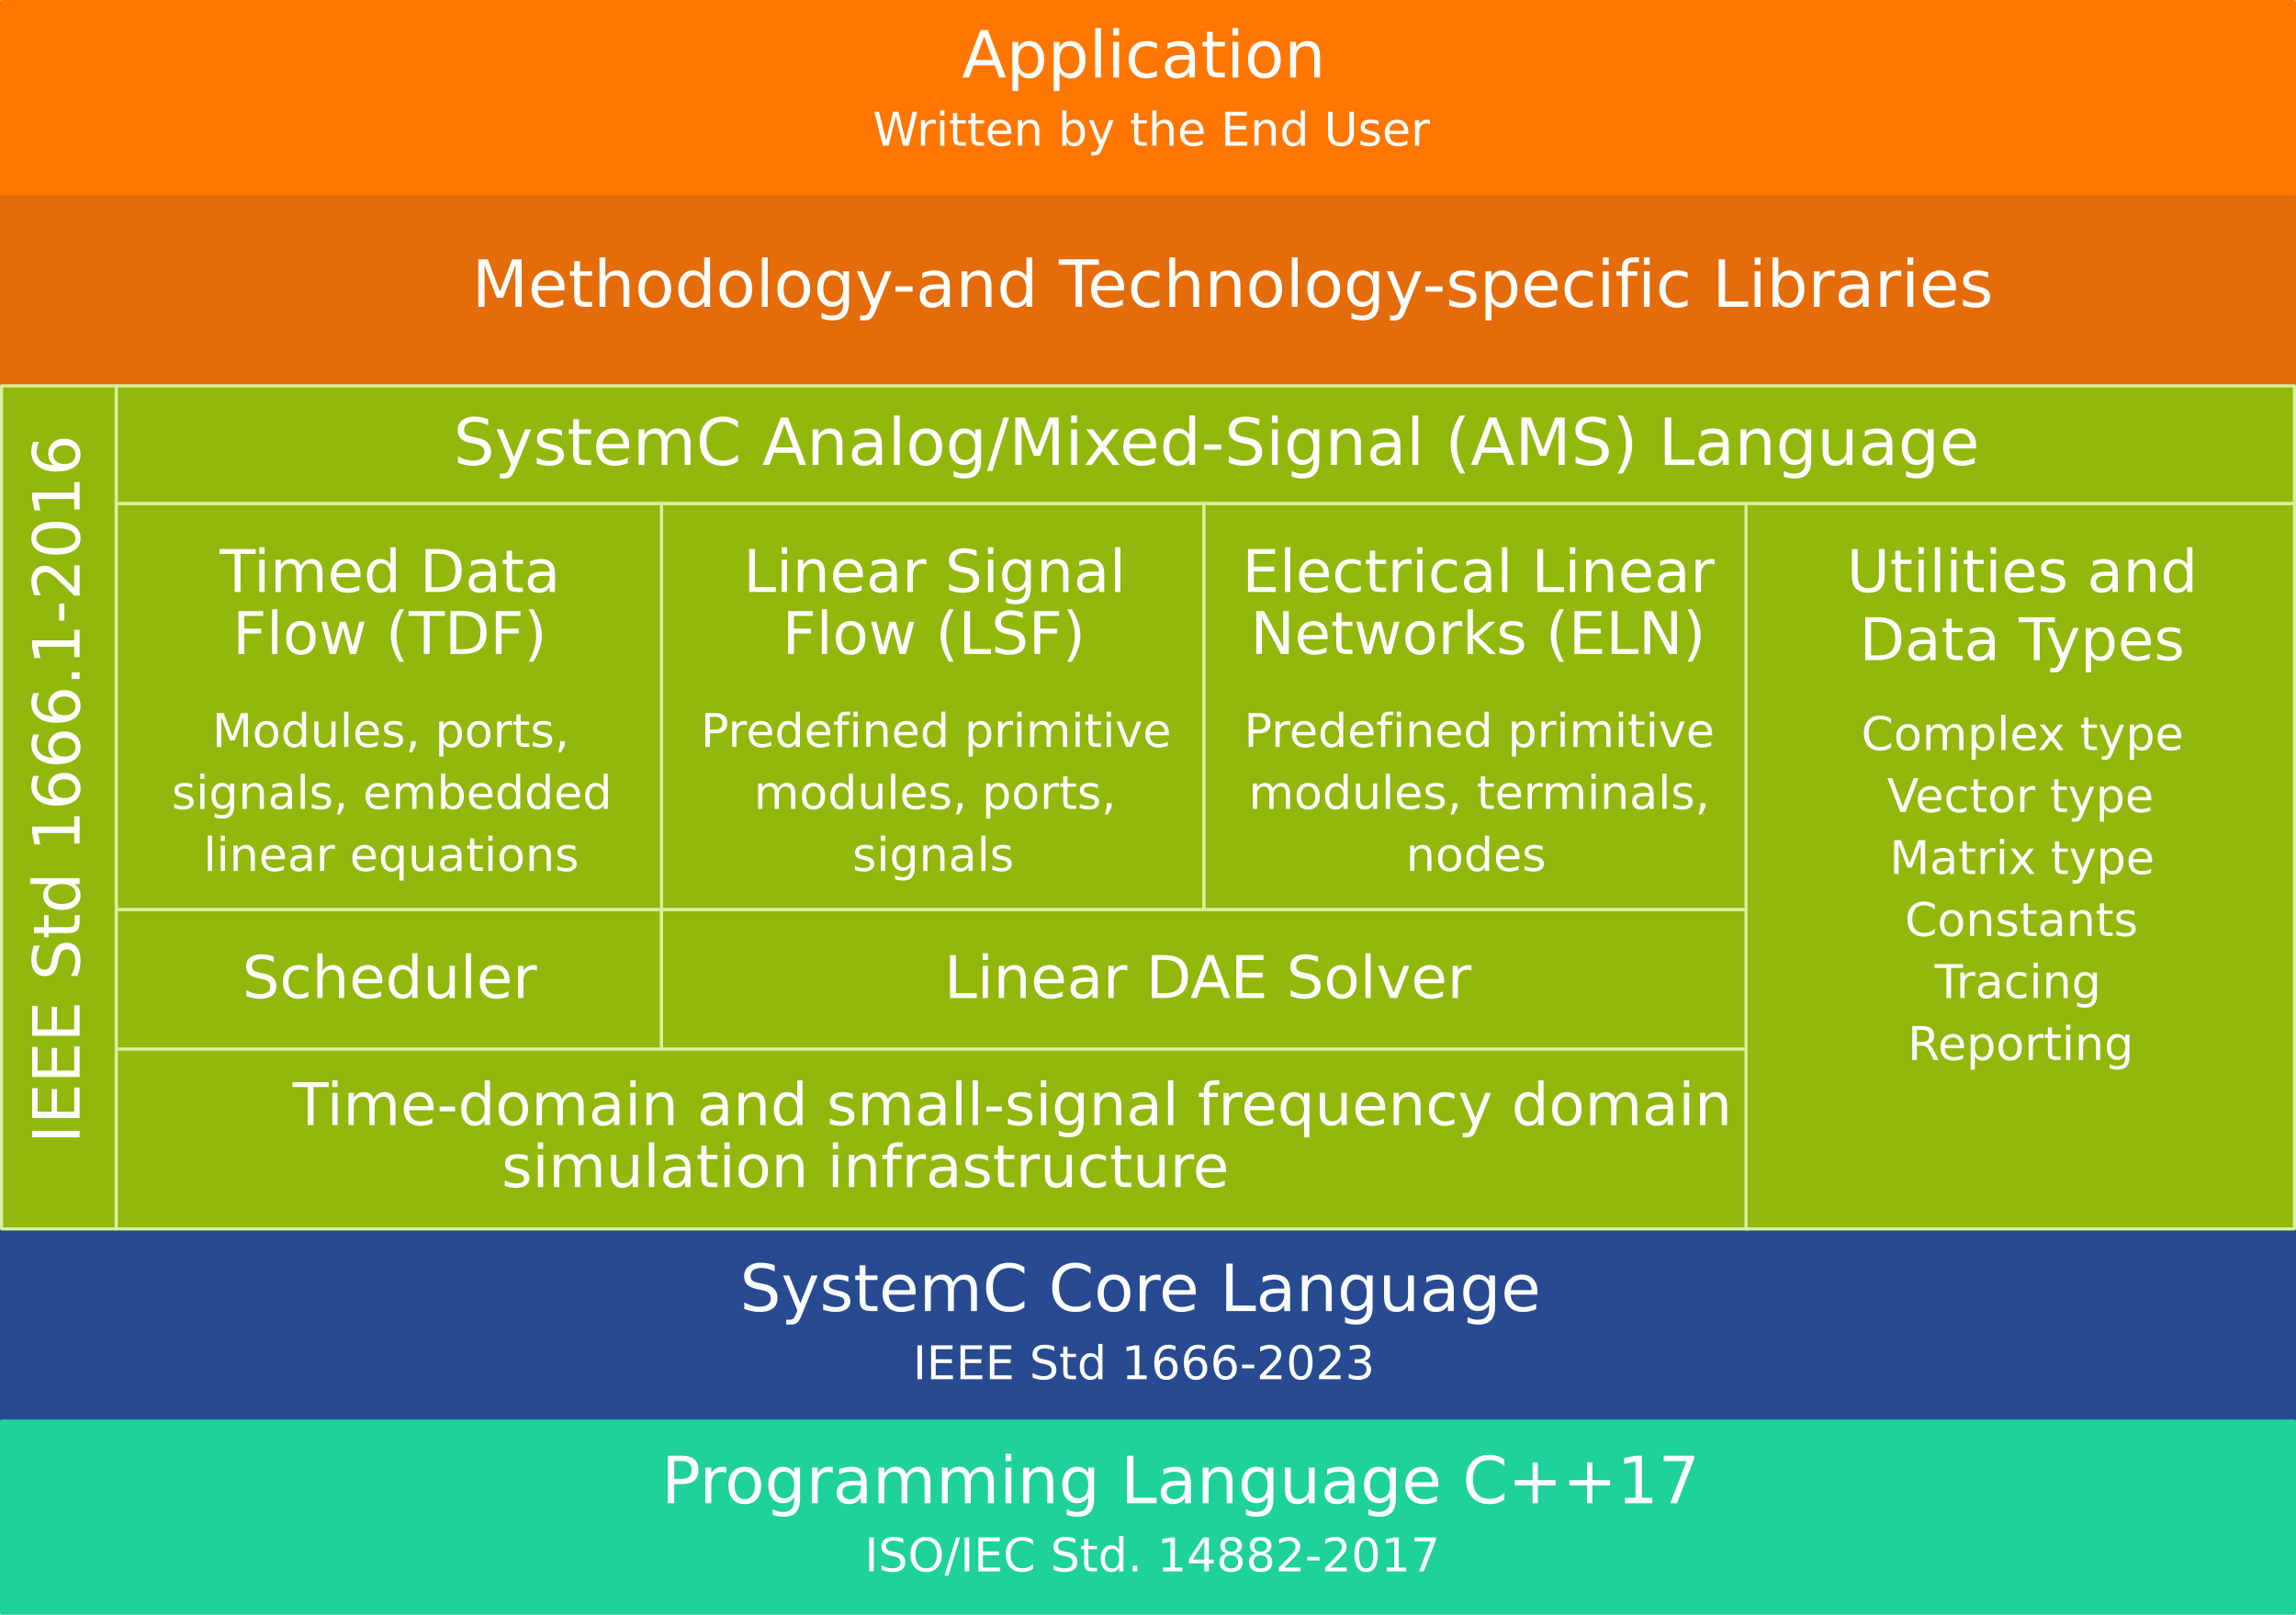
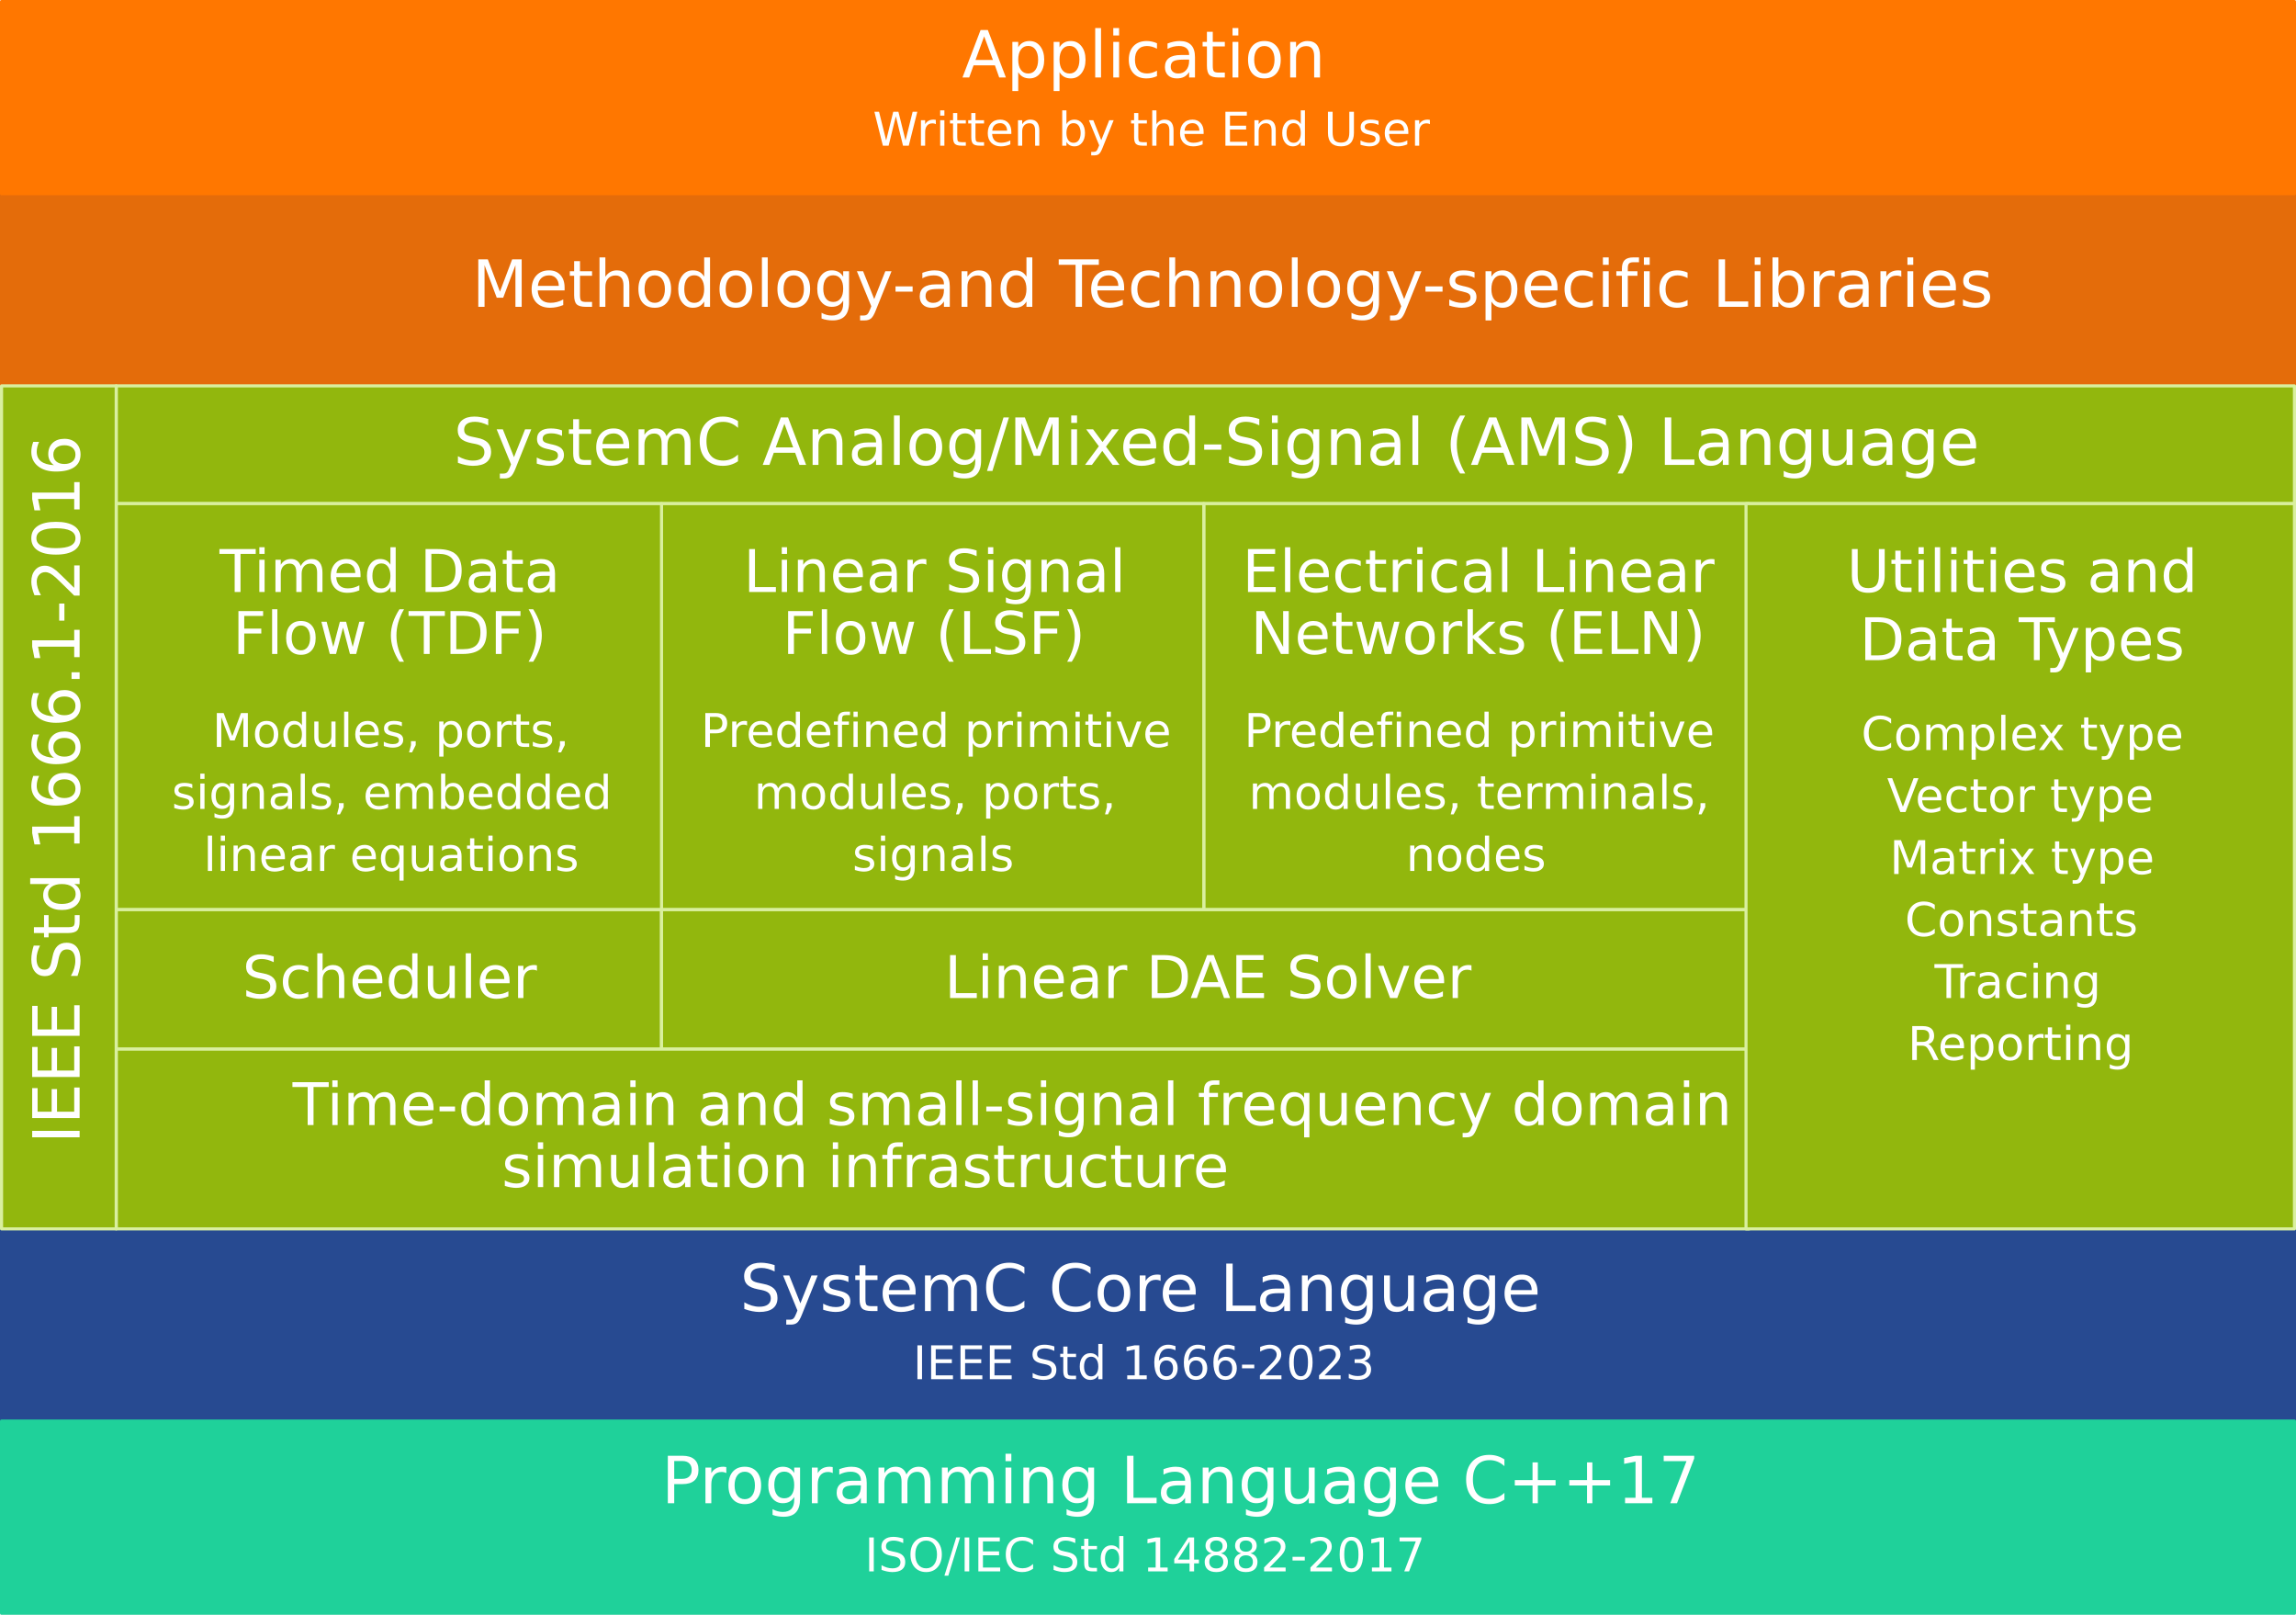
<svg xmlns="http://www.w3.org/2000/svg" width="741" height="521" overflow="hidden" version="1.1" id="svg145" style="overflow:hidden">
  <defs id="defs5">
    <clipPath id="clip0">
      <rect x="0" y="0" width="960" height="768" id="rect2" />
    </clipPath>
  </defs>
  <g clip-path="url(#clip0)" id="g143" transform="translate(-110,-135)">
    <rect x="110.5" y="197.5" width="740" height="77" stroke-miterlimit="10" id="rect9" style="fill:#e46c0a;stroke:#e46c0a;stroke-linejoin:round;stroke-miterlimit:10" />
    <text font-weight="400" font-size="21" transform="translate(227.302,234)" id="text19" style="font-weight:400;font-size:21px;font-family:'DejaVu Sans', 'DejaVu Sans_MSFontService', sans-serif;fill:#ffffff">
      <tspan font-size="21" x="35" y="0" id="tspan11" style="font-size:21px">Methodology-and Technology-specific Libraries</tspan>
    </text>
    <rect x="147.5" y="259.5" width="703" height="38" stroke-miterlimit="10" id="rect21" style="fill:#92b70d;stroke:#d9ef9f;stroke-linejoin:round;stroke-miterlimit:10" />
    <text font-weight="400" font-size="21" transform="translate(248.333,285)" id="text27" style="font-weight:400;font-size:21px;font-family:'DejaVu Sans', 'DejaVu Sans_MSFontService', sans-serif;fill:#ffffff">
      <tspan font-size="21" x="8" y="0" id="tspan23" style="font-size:21px">SystemC Analog/Mixed-Signal (AMS) Language</tspan>
    </text>
    <rect x="498.5" y="297.5" width="176" height="131" stroke-miterlimit="10" id="rect29" style="fill:#92b70d;stroke:#d9ef9f;stroke-linejoin:round;stroke-miterlimit:10" />
    <text font-weight="400" font-size="19" transform="translate(510.917,326)" id="text39" style="font-weight:400;font-size:19px;font-family:'DejaVu Sans', 'DejaVu Sans_MSFontService', sans-serif;fill:#ffffff">Electrical Linear <tspan font-size="19" x="2.667" y="20" id="tspan31" style="font-size:19px">Networks (ELN)</tspan>
      <tspan font-size="15" x="0.587" y="50" id="tspan33" style="font-size:15px">Predefined primitive</tspan>
      <tspan font-size="15" x="2.087" y="70" id="tspan35" style="font-size:15px">modules, terminals,</tspan>
      <tspan font-size="15" x="52.833" y="90" id="tspan37" style="font-size:15px">nodes</tspan>
    </text>
    <rect x="110.5" y="135.5" width="740" height="62" stroke-miterlimit="10" id="rect41" style="fill:#ff7700;stroke:#ff7700;stroke-linejoin:round;stroke-miterlimit:10" />
    <text font-weight="400" font-size="21" transform="translate(420.452,160)" id="text45" style="font-weight:400;font-size:21px;font-family:'DejaVu Sans', 'DejaVu Sans_MSFontService', sans-serif;fill:#ffffff">Application<tspan font-size="15" x="-28.753" y="22" id="tspan43" style="font-size:15px">Written by the End User</tspan>
    </text>
    <rect x="110.5" y="531.5" width="740" height="62" stroke-miterlimit="10" id="rect47" style="fill:#274a91;stroke:#274a91;stroke-linejoin:round;stroke-miterlimit:10" />
    <text font-weight="400" font-size="21" transform="translate(348.765,558)" id="text55" style="font-weight:400;font-size:21px;font-family:'DejaVu Sans', 'DejaVu Sans_MSFontService', sans-serif;fill:#ffffff">SystemC Core Language<tspan font-size="15" x="55.853" y="22" id="tspan49" style="font-size:15px">IEEE Std 1666-2023</tspan>
    </text>
    <rect x="323.5" y="297.5" width="175" height="131" stroke-miterlimit="10" id="rect57" style="fill:#92b70d;stroke:#d9ef9f;stroke-linejoin:round;stroke-miterlimit:10" />
    <text font-weight="400" font-size="19" transform="translate(349.919,326)" id="text67" style="font-weight:400;font-size:19px;font-family:'DejaVu Sans', 'DejaVu Sans_MSFontService', sans-serif;fill:#ffffff">Linear Signal<tspan font-size="19" x="12.58" y="20" id="tspan59" style="font-size:19px">Flow (LSF)</tspan>
      <tspan font-size="15" x="-13.753" y="50" id="tspan61" style="font-size:15px">Predefined primitive</tspan>
      <tspan font-size="15" x="3.413" y="70" id="tspan63" style="font-size:15px">modules, ports,</tspan>
      <tspan font-size="15" x="35.167" y="90" id="tspan65" style="font-size:15px">signals</tspan>
    </text>
    <rect x="147.5" y="297.5" width="176" height="131" stroke-miterlimit="10" id="rect69" style="fill:#92b70d;stroke:#d9ef9f;stroke-linejoin:round;stroke-miterlimit:10" />
    <text font-weight="400" font-size="19" transform="translate(180.876,326)" id="text79" style="font-weight:400;font-size:19px;font-family:'DejaVu Sans', 'DejaVu Sans_MSFontService', sans-serif;fill:#ffffff">Timed Data<tspan font-size="19" x="4.213" y="20" id="tspan71" style="font-size:19px">Flow (TDF)</tspan>
      <tspan font-size="15" x="-2.367" y="50" id="tspan73" style="font-size:15px">Modules, ports,</tspan>
      <tspan font-size="15" x="-15.453" y="70" id="tspan75" style="font-size:15px">signals, embedded</tspan>
      <tspan font-size="15" x="-5.2" y="90" id="tspan77" style="font-size:15px">linear equations</tspan>
    </text>
    <rect x="147.5" y="428.5" width="176" height="45" stroke-miterlimit="10" id="rect81" style="fill:#92b70d;stroke:#d9ef9f;stroke-linejoin:round;stroke-miterlimit:10" />
    <text font-weight="400" font-size="19" transform="translate(188.173,457)" id="text83" style="font-weight:400;font-size:19px;font-family:'DejaVu Sans', 'DejaVu Sans_MSFontService', sans-serif;fill:#ffffff">Scheduler</text>
    <rect x="323.5" y="428.5" width="351" height="45" stroke-miterlimit="10" id="rect85" style="fill:#92b70d;stroke:#d9ef9f;stroke-linejoin:round;stroke-miterlimit:10" />
    <text font-weight="400" font-size="19" transform="translate(414.761,457)" id="text87" style="font-weight:400;font-size:19px;font-family:'DejaVu Sans', 'DejaVu Sans_MSFontService', sans-serif;fill:#ffffff">Linear DAE Solver</text>
    <rect x="147.5" y="473.5" width="527" height="58" stroke-miterlimit="10" id="rect89" style="fill:#92b70d;stroke:#d9ef9f;stroke-linejoin:round;stroke-miterlimit:10" />
    <text font-weight="400" font-size="19" transform="translate(181.842,498)" id="text105" style="font-weight:400;font-size:19px;font-family:'DejaVu Sans', 'DejaVu Sans_MSFontService', sans-serif;fill:#ffffff">
      <tspan font-size="19" x="22.593" y="0" id="tspan91" style="font-size:19px">Time-domain and small-signal frequency domain</tspan>
      <tspan font-size="19" x="90.053" y="20" id="tspan103" style="font-size:19px">simulation infrastructure</tspan>
    </text>
    <rect x="673.5" y="297.5" width="177" height="234" stroke-miterlimit="10" id="rect107" style="fill:#92b70d;stroke:#d9ef9f;stroke-linejoin:round;stroke-miterlimit:10" />
    <text font-weight="400" font-size="19" transform="translate(706.01,326)" id="text123" style="font-weight:400;font-size:19px;font-family:'DejaVu Sans', 'DejaVu Sans_MSFontService', sans-serif;fill:#ffffff">Utilities and <tspan font-size="19" x="4.12" y="22" id="tspan109" style="font-size:19px">Data Types</tspan>
      <tspan font-size="15" x="4.667" y="51" id="tspan111" style="font-size:15px">Complex type</tspan>
      <tspan font-size="15" x="13" y="71" id="tspan113" style="font-size:15px">Vector type</tspan>
      <tspan font-size="15" x="13.833" y="91" id="tspan115" style="font-size:15px">Matrix type</tspan>
      <tspan font-size="15" x="18.747" y="111" id="tspan117" style="font-size:15px">Constants</tspan>
      <tspan font-size="15" x="28.333" y="131" id="tspan119" style="font-size:15px">Tracing</tspan>
      <tspan font-size="15" x="19.667" y="151" id="tspan121" style="font-size:15px">Reporting</tspan>
    </text>
    <rect x="110.5" y="259.5" width="37" height="272" stroke-miterlimit="10" id="rect125" style="fill:#92b70d;stroke:#d9ef9f;stroke-linejoin:round;stroke-miterlimit:10" />
    <text font-weight="400" font-size="21" transform="rotate(-90,324.8485,189.1515)" id="text131" style="font-weight:400;font-size:21px;font-family:'DejaVu Sans', 'DejaVu Sans_MSFontService', sans-serif;fill:#ffffff">
      <tspan font-size="21" x="10" y="0" id="tspan127" style="font-size:21px">IEEE Std 1666.1-2016</tspan>
    </text>
    <rect x="110.5" y="593.5" width="740" height="62" stroke-miterlimit="10" id="rect133" style="fill:#1fd19a;stroke:#1fd19a;stroke-linejoin:round;stroke-miterlimit:10" />
-     <text font-weight="400" font-size="21" transform="translate(323.471,620)" id="text141" style="font-weight:400;font-size:21px;font-family:'DejaVu Sans', 'DejaVu Sans_MSFontService', sans-serif;fill:#ffffff">Programming Language C++17<tspan font-size="15" x="65.58" y="22" id="tspan135" style="font-size:15px">ISO/IEC Std. 14882-2017</tspan>
+     <text font-weight="400" font-size="21" transform="translate(323.471,620)" id="text141" style="font-weight:400;font-size:21px;font-family:'DejaVu Sans', 'DejaVu Sans_MSFontService', sans-serif;fill:#ffffff">Programming Language C++17<tspan font-size="15" x="65.58" y="22" id="tspan135" style="font-size:15px">ISO/IEC Std 14882-2017</tspan>
    </text>
  </g>
</svg>
